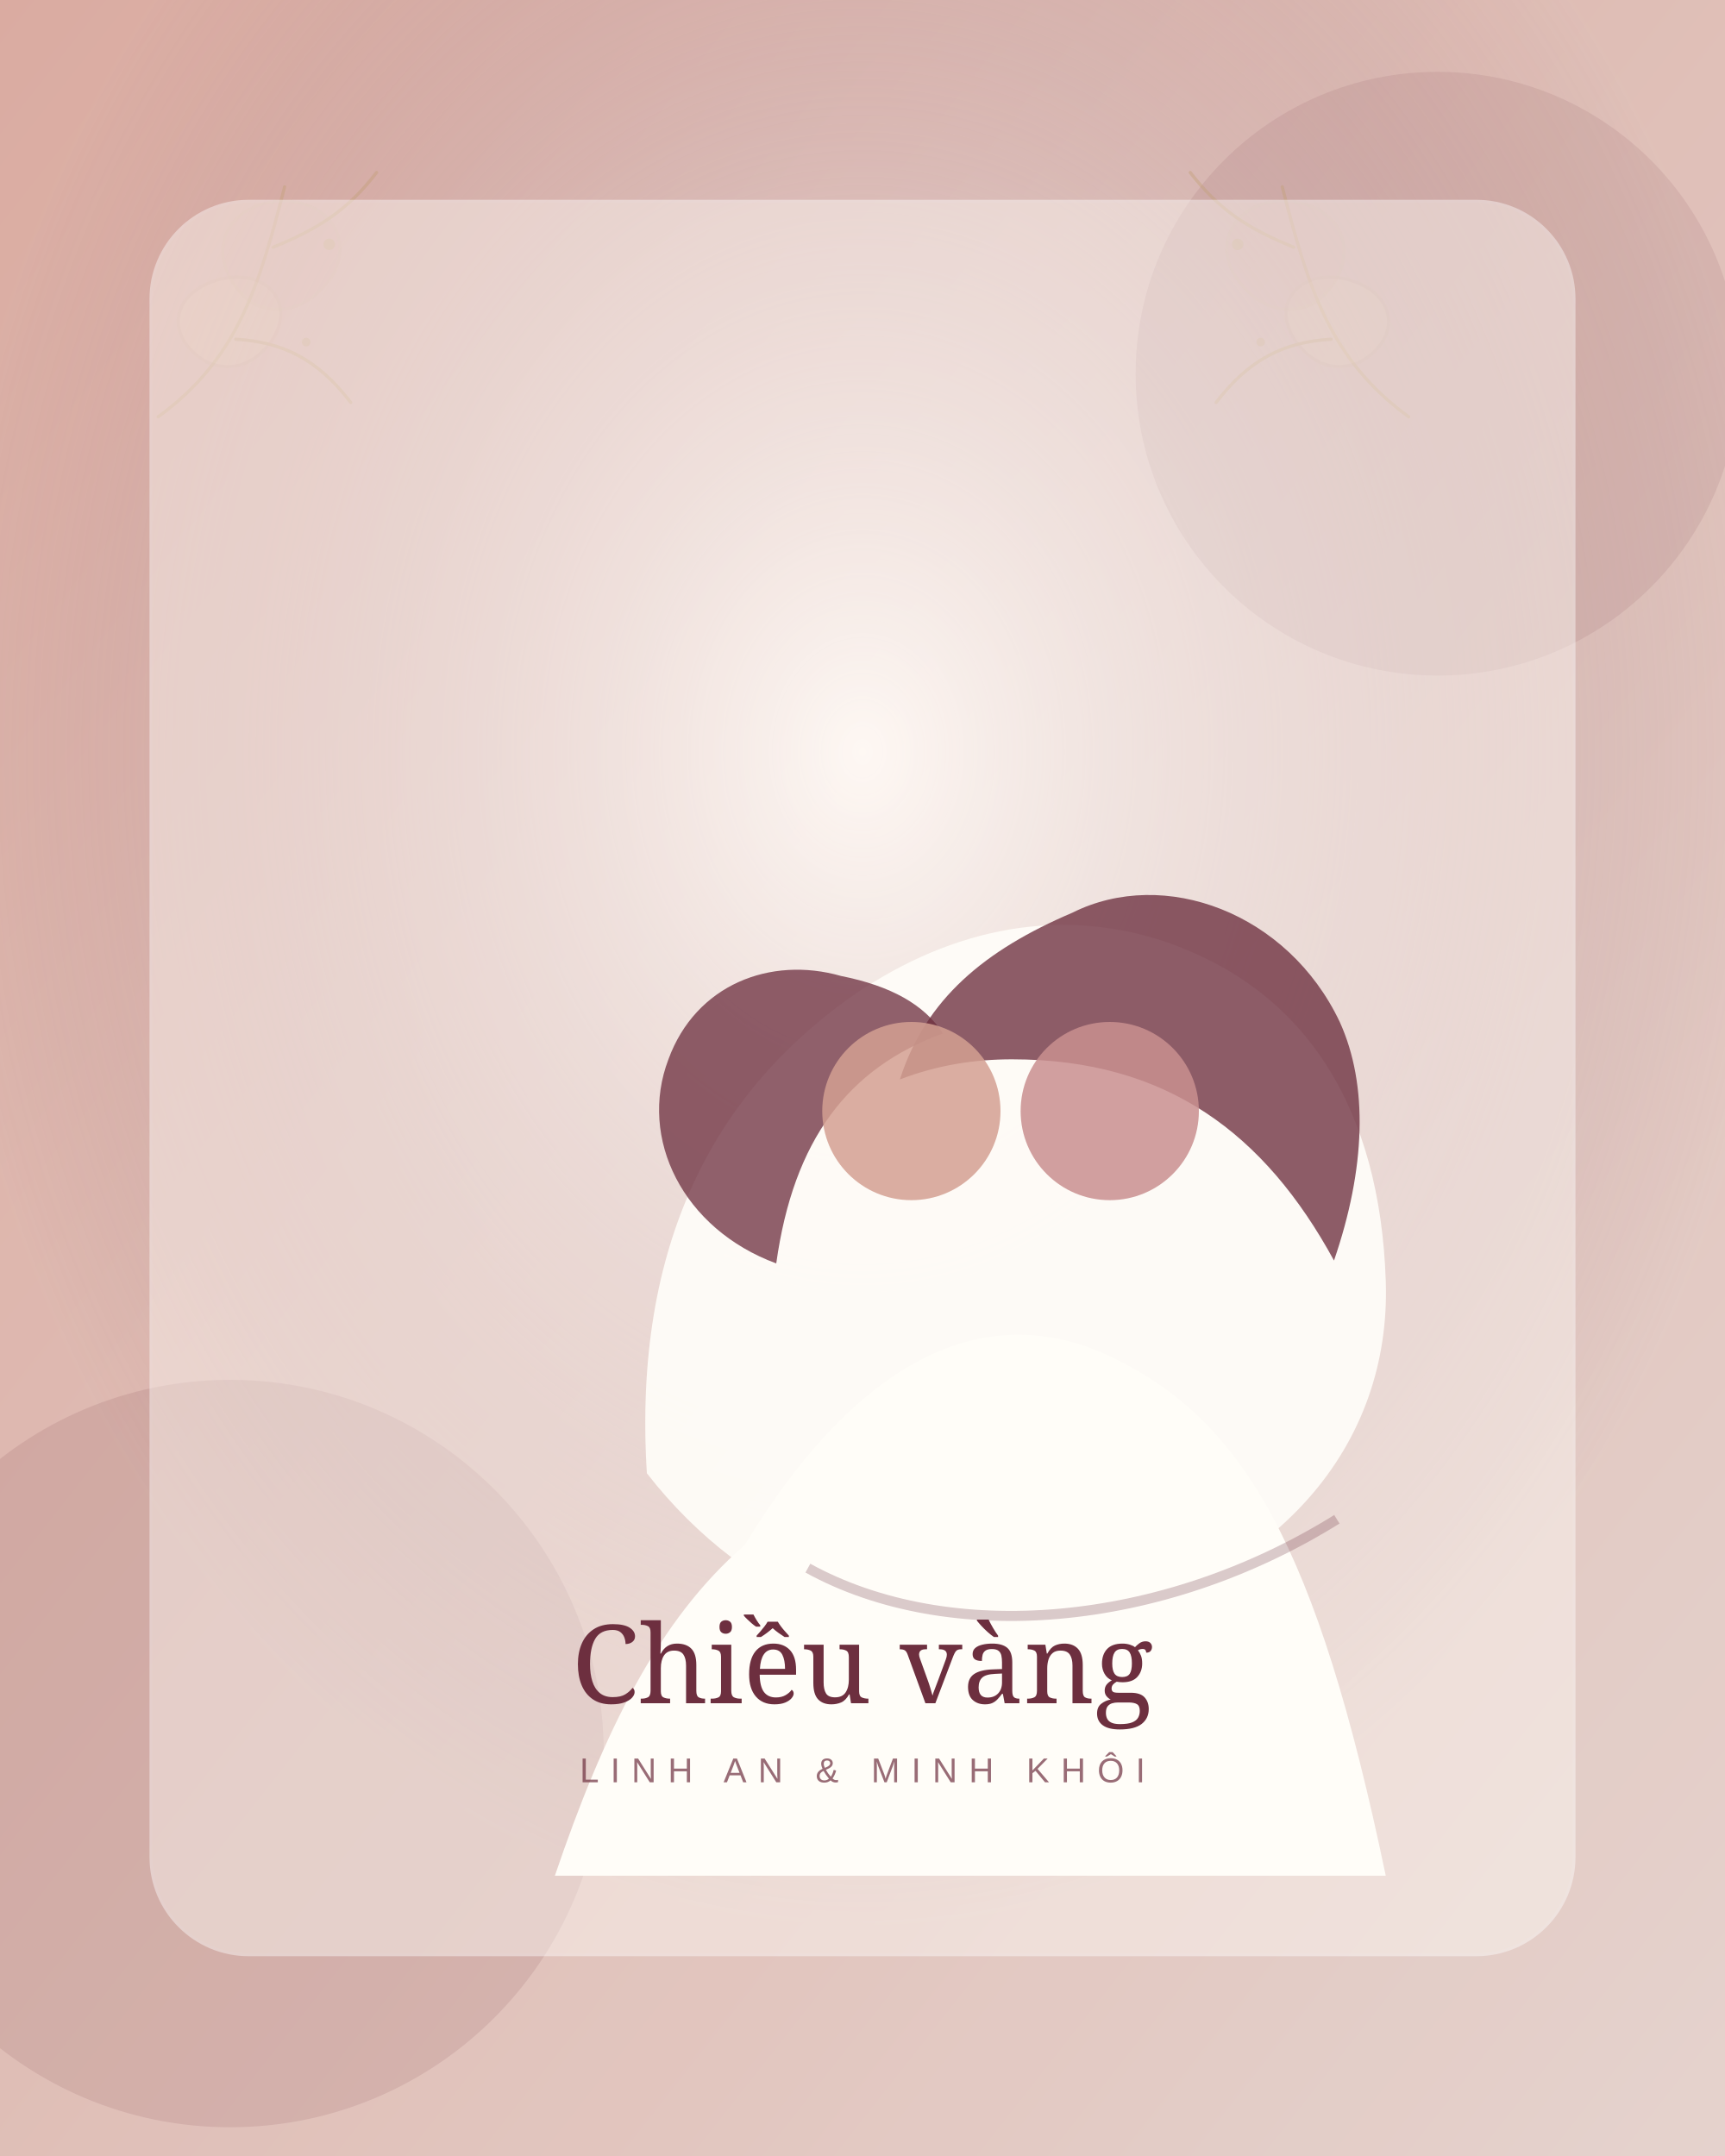
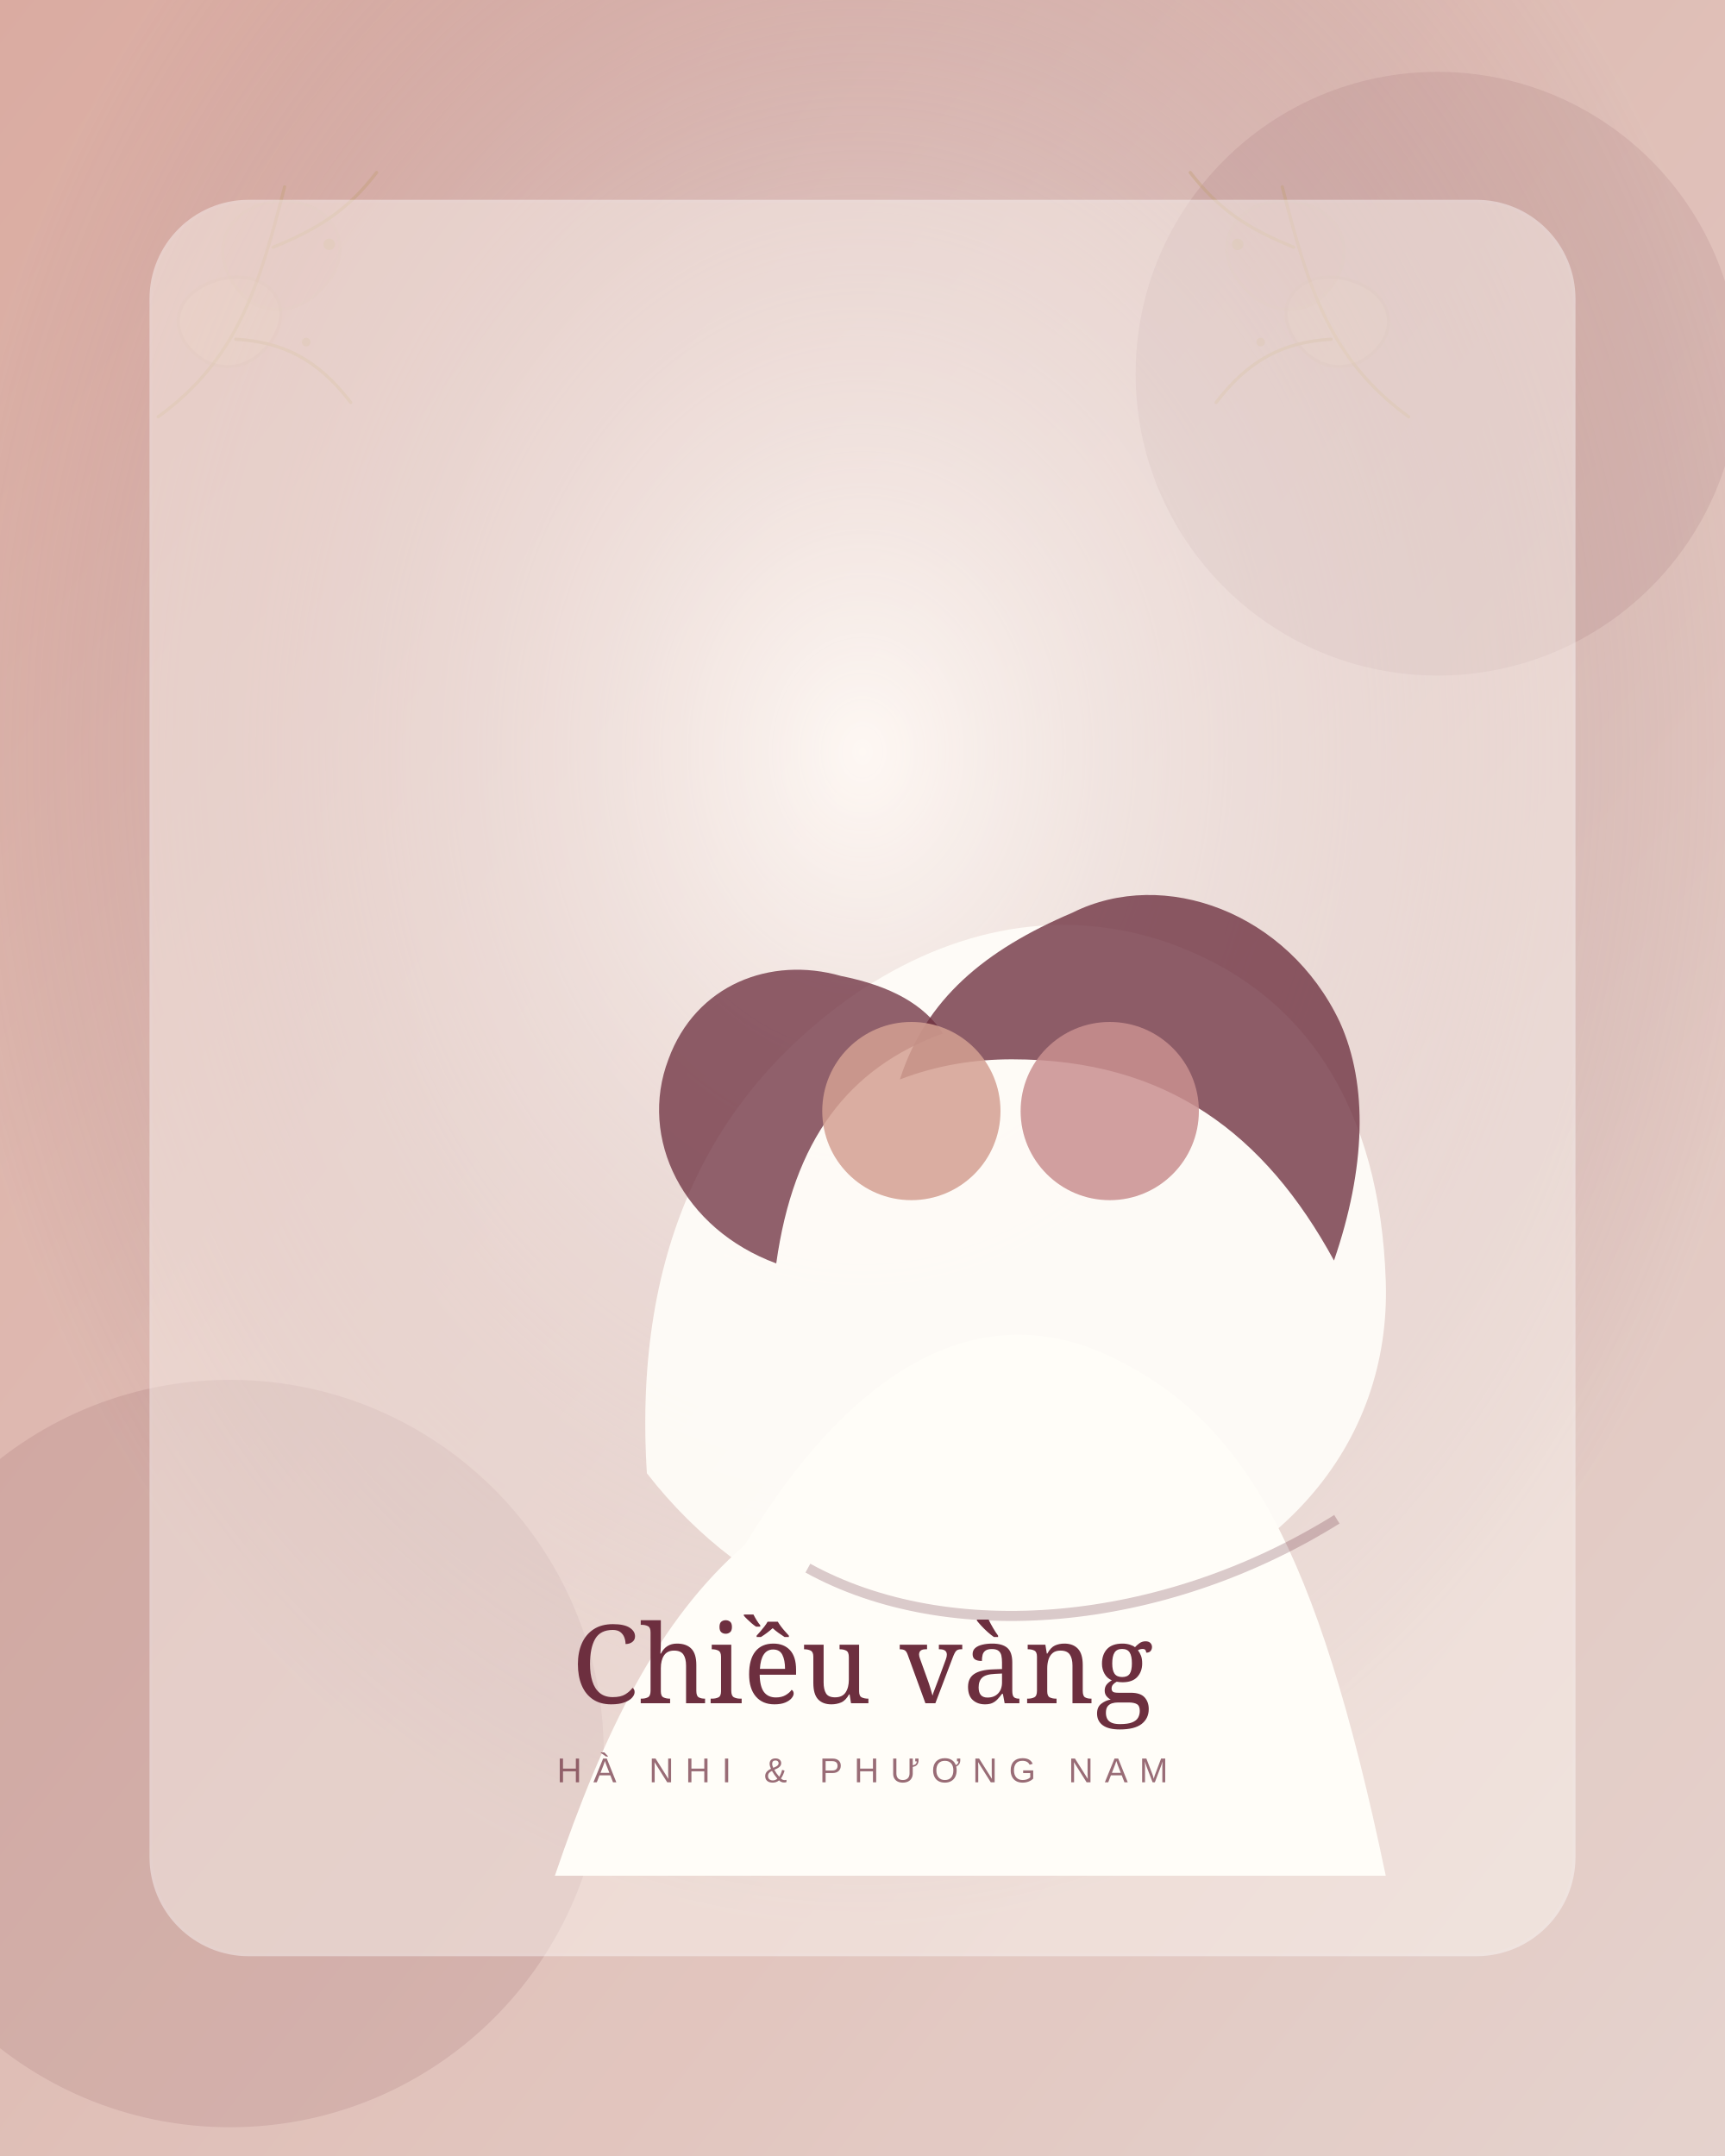
<svg xmlns="http://www.w3.org/2000/svg" width="1200" height="1500" viewBox="0 0 1200 1500">
  <defs>
    <linearGradient id="g" x1="0" y1="0" x2="1" y2="1">
      <stop offset="0" stop-color="#f2c7b7" />
      <stop offset="1" stop-color="#fff7ed" />
    </linearGradient>
    <radialGradient id="r" cx="50%" cy="35%" r="54%">
      <stop offset="0" stop-color="#fff" stop-opacity=".7" />
      <stop offset="1" stop-color="#6d2f3f" stop-opacity=".18" />
    </radialGradient>
  </defs>
  <rect width="1200" height="1500" fill="url(#g)" />
  <rect width="1200" height="1500" fill="url(#r)" />
  <circle cx="1000" cy="260" r="210" fill="#6d2f3f" opacity=".10" />
  <circle cx="160" cy="1220" r="260" fill="#6d2f3f" opacity=".12" />
  <g transform="translate(110 120)" opacity=".6">
    <g id="floral" fill="none" stroke="#c2a077" stroke-width="2.2" stroke-linecap="round" stroke-linejoin="round" opacity=".72">
      <path d="M0 170 C55 130 70 80 88 10" />
      <path d="M34 132 C4 115 8 83 44 74 C77 67 96 92 79 117 C67 134 51 139 34 132Z" fill="#ead1a2" opacity=".25" />
      <path d="M64 90 C32 63 42 25 82 20 C119 17 139 49 118 76 C104 94 84 101 64 90Z" fill="#c88f8f" opacity=".18" />
      <path d="M80 52 C112 39 132 26 152 0" />
      <path d="M54 116 C87 118 111 130 134 160" />
      <circle cx="119" cy="50" r="4" fill="#c2a077" stroke="none" opacity=".8" />
      <circle cx="103" cy="118" r="3" fill="#c2a077" stroke="none" opacity=".8" />
    </g>
    <use href="#floral" transform="translate(870 0) scale(-1 1)" />
  </g>
  <rect x="105" y="140" width="990" height="1220" rx="68" fill="#fffdf8" opacity=".42" stroke="#fff" stroke-width="2" />
  <g transform="translate(260 355)">
    <path d="M190 670 C180 510 238 406 330 340 C395 294 472 274 550 300 C650 334 700 418 704 536 C708 650 630 746 482 778 C366 804 260 760 190 670Z" fill="#fffdf8" opacity=".92" />
    <path d="M325 324 C276 310 224 330 205 382 C184 437 215 500 280 524 C292 438 330 388 396 364 C383 344 360 331 325 324Z" fill="#6d2f3f" opacity=".76" />
    <path d="M486 280 C550 248 636 280 672 356 C692 400 690 458 668 522 C620 434 552 382 444 382 C418 382 392 386 366 396 C384 340 425 306 486 280Z" fill="#6d2f3f" opacity=".78" />
    <circle cx="374" cy="418" r="62" fill="#d3a092" opacity=".85" />
    <circle cx="512" cy="418" r="62" fill="#c98f8f" opacity=".85" />
    <path d="M258 720 C340 585 430 548 515 590 C605 634 656 720 704 950 L126 950 C160 850 198 772 258 720Z" fill="#fffdf8" />
    <path d="M302 736 C400 790 548 778 670 702" fill="none" stroke="#6d2f3f" stroke-width="7" opacity=".25" />
  </g>
  <text x="600" y="1185" text-anchor="middle" font-family="Georgia, serif" font-size="76" fill="#6d2f3f">Chiều vàng</text>
-   <text x="600" y="1240" text-anchor="middle" font-family="Arial, sans-serif" font-size="24" letter-spacing="8" fill="#6d2f3f" opacity=".7">LINH AN &amp; MINH KHÔI</text>
+   <text x="600" y="1240" text-anchor="middle" font-family="Arial, sans-serif" font-size="24" letter-spacing="8" fill="#6d2f3f" opacity=".7">HÀ NHI &amp; PHƯƠNG NAM</text>
</svg>
